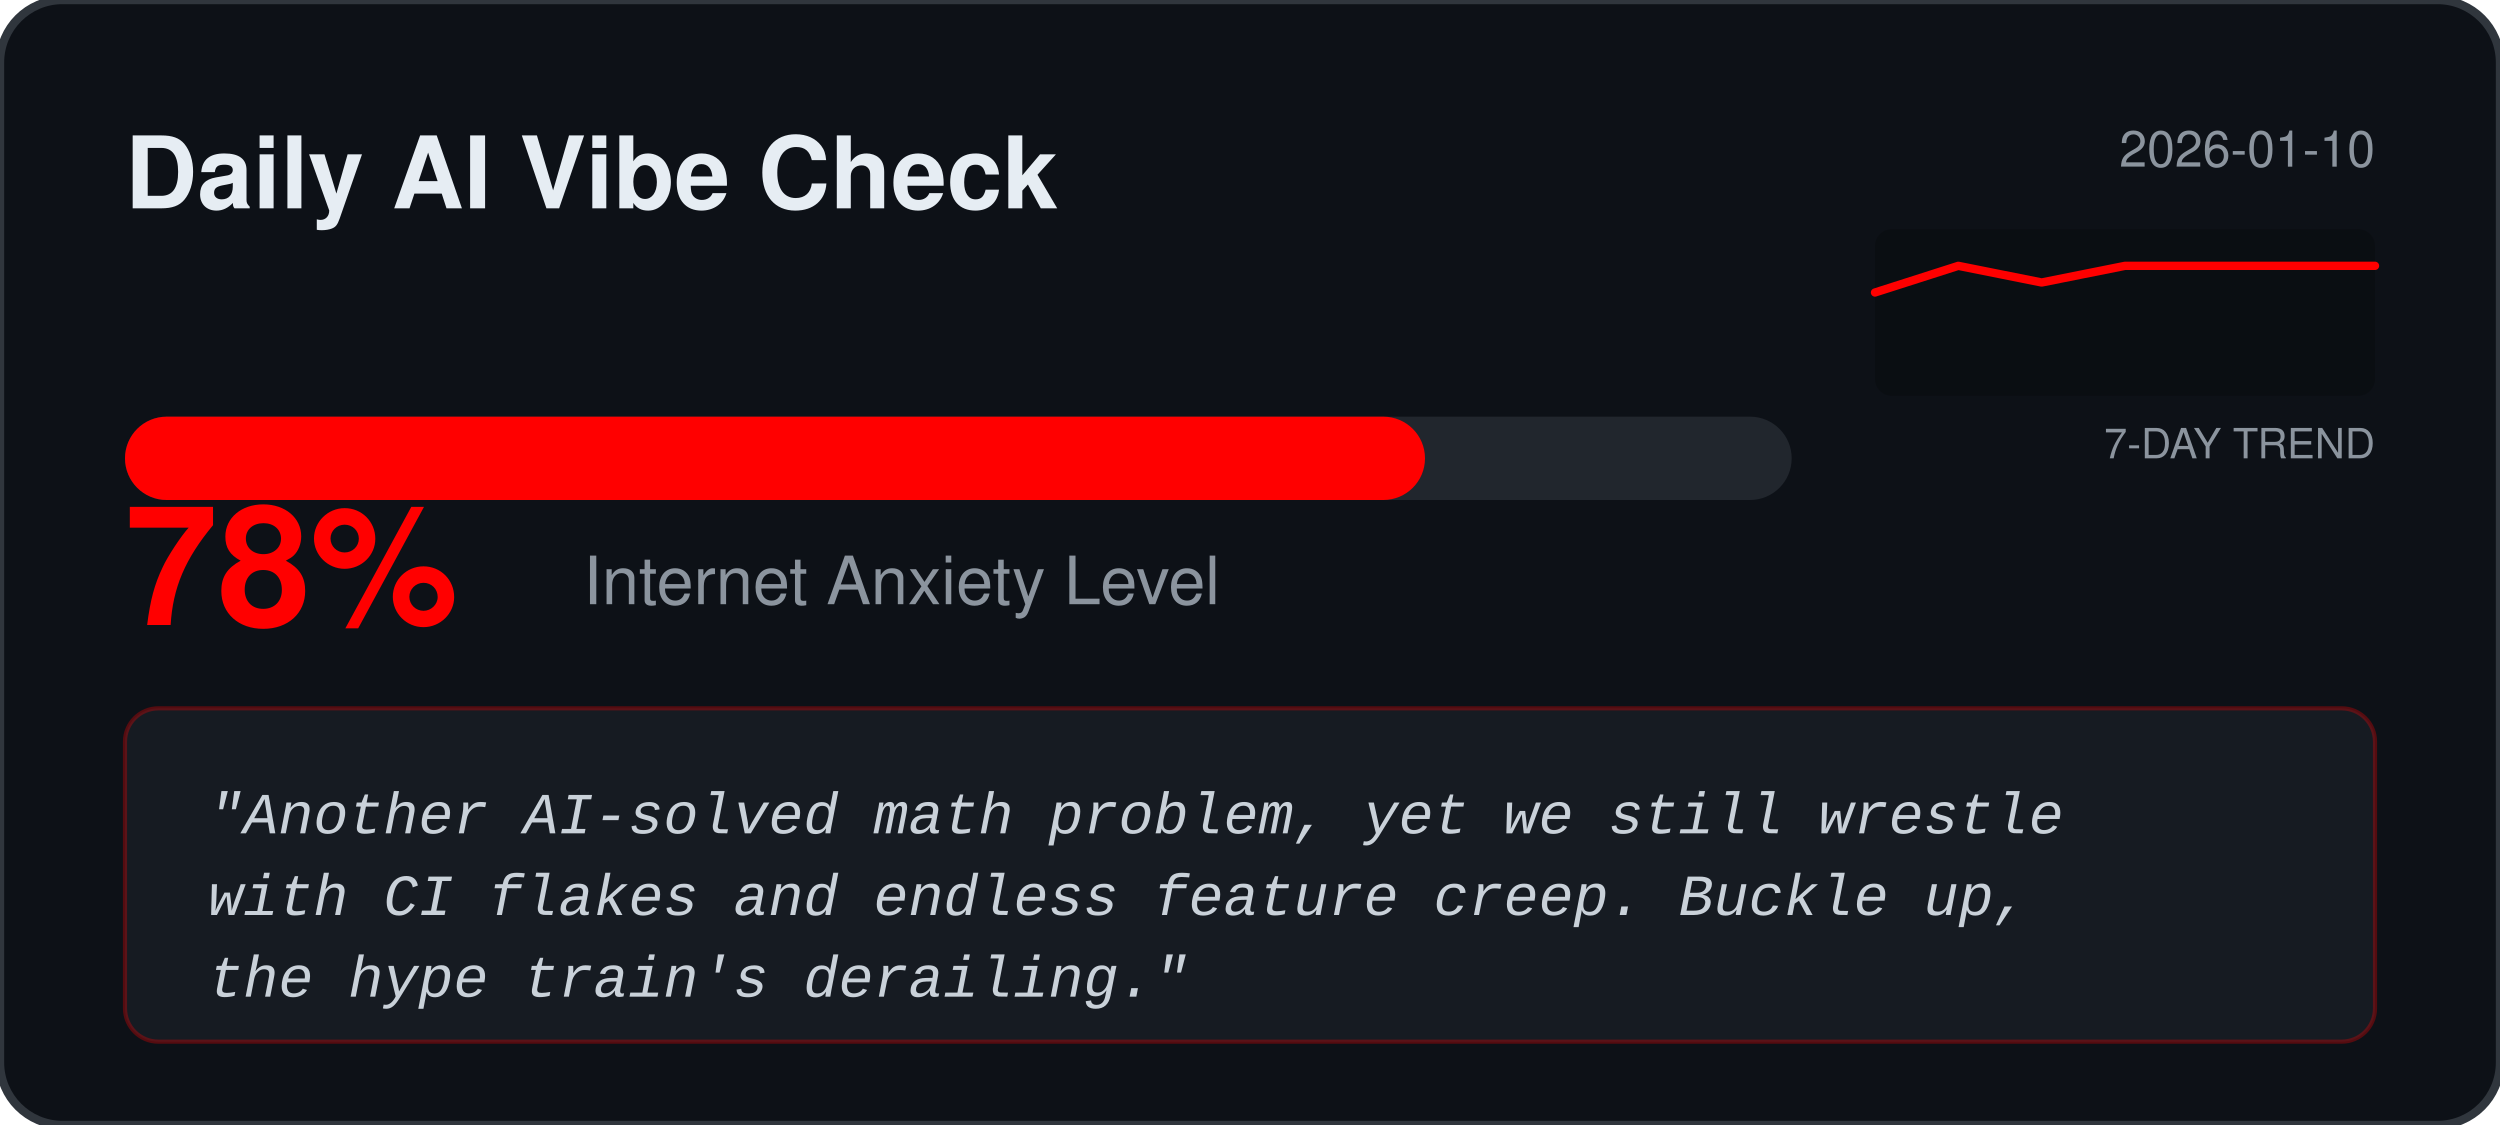
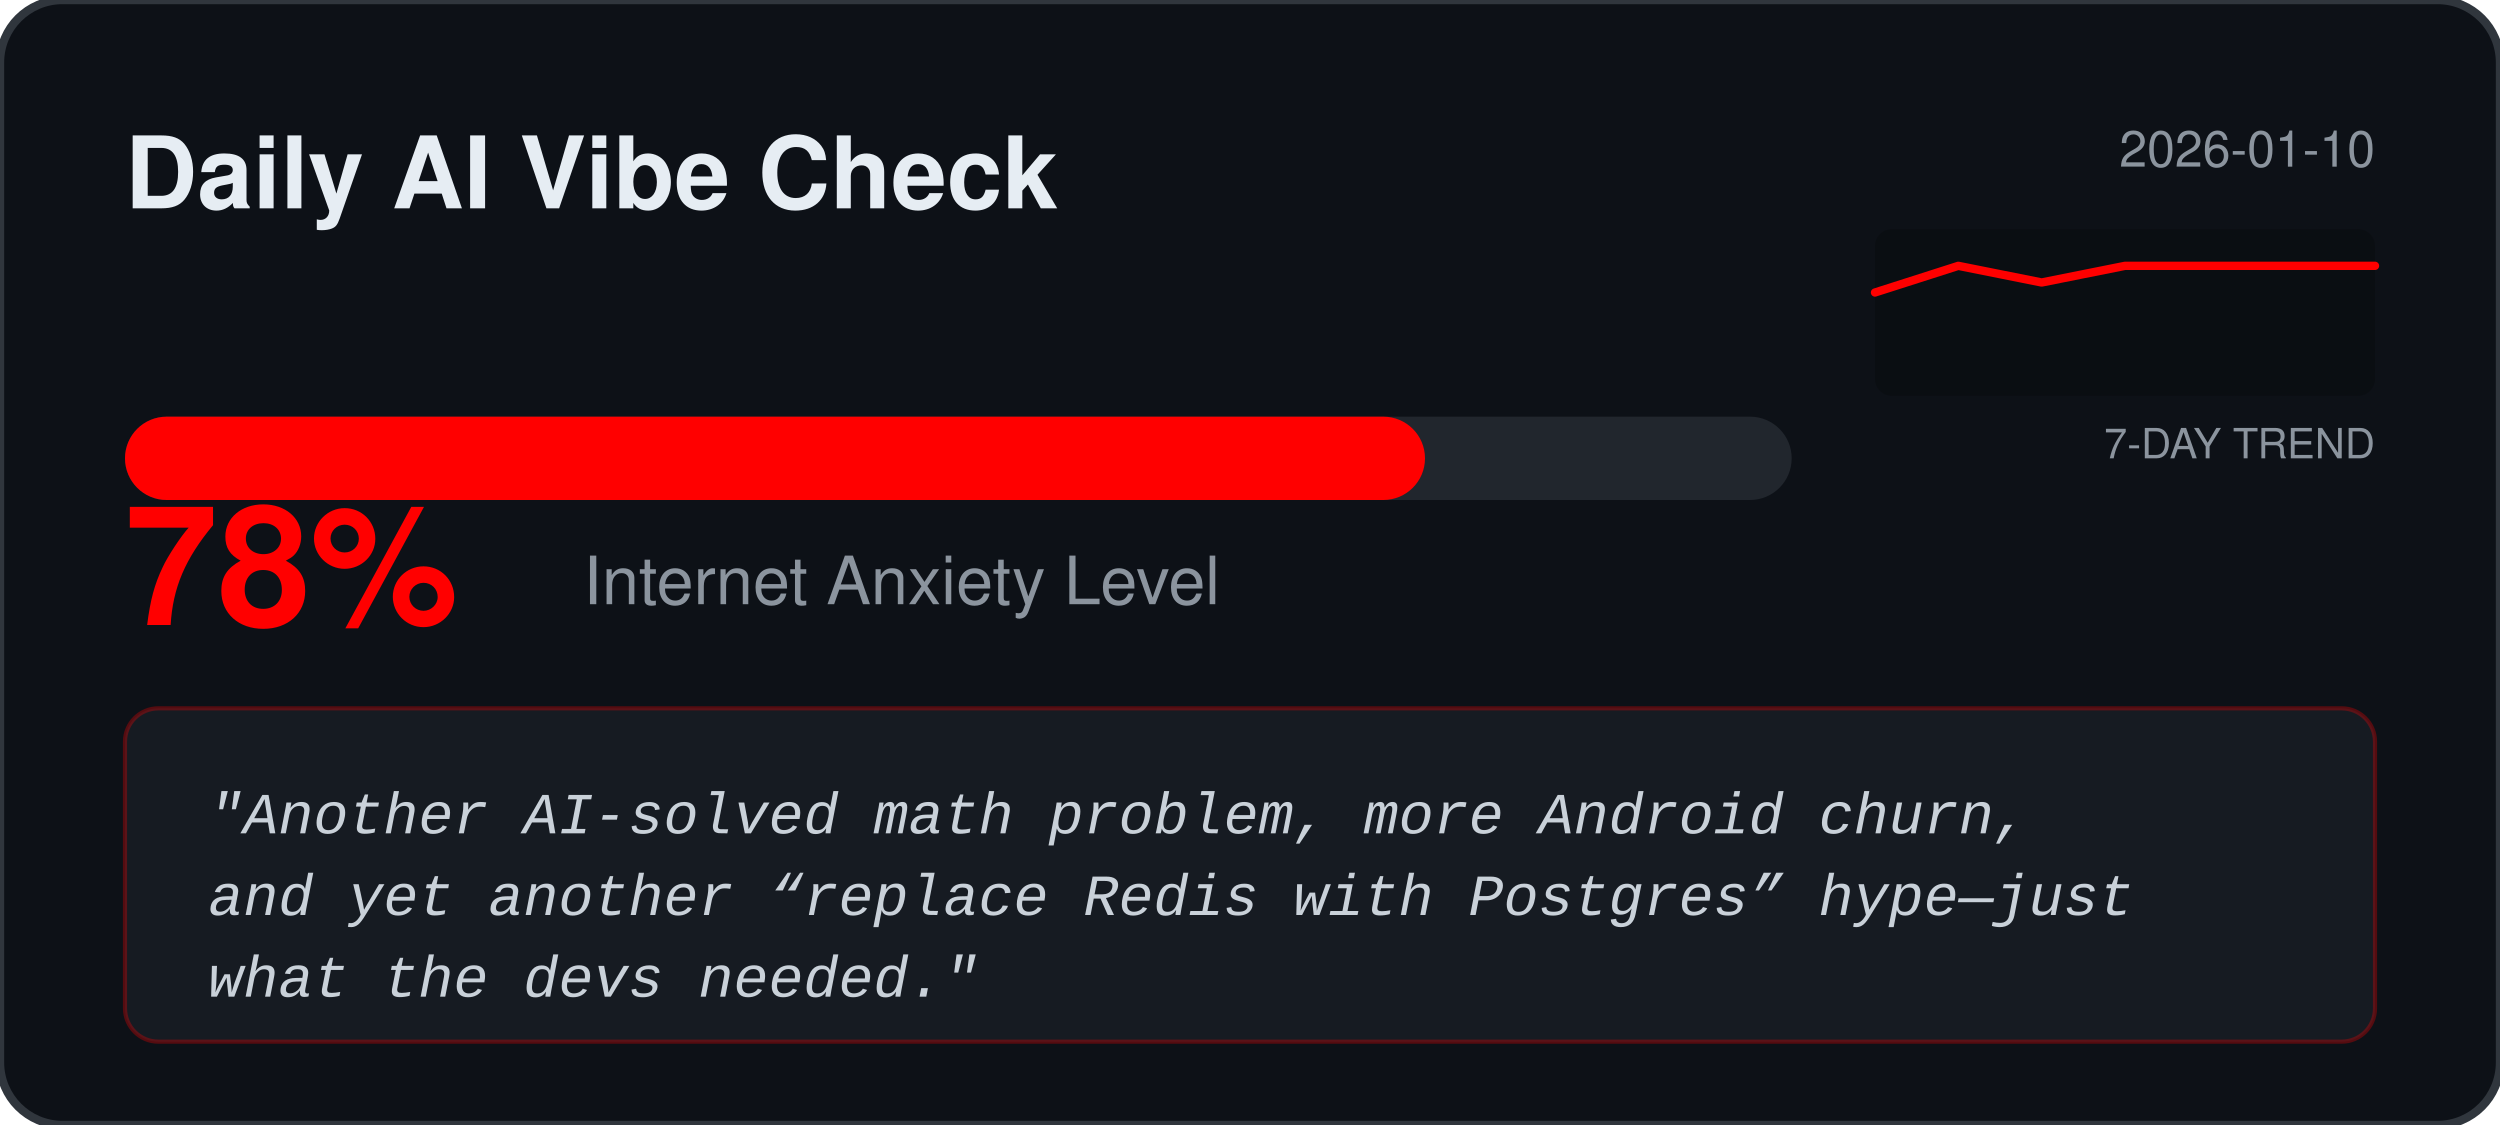
<svg xmlns="http://www.w3.org/2000/svg" width="600" height="270" viewBox="0 0 600 270" fill="none">
  <rect width="600" height="270" rx="15" fill="#0D1117" stroke="#30363D" stroke-width="2" />
  <text x="30" y="50" fill="#E6EDF3" font-family="Segoe UI, Helvetica, sans-serif" font-weight="bold" font-size="24">Daily AI Vibe Check</text>
  <text x="570" y="40" fill="#8B949E" font-family="Segoe UI, Helvetica, sans-serif" font-size="12" text-anchor="end">2026-01-10</text>
  <rect x="450" y="55" width="120" height="40" fill="#000000" fill-opacity="0.2" rx="4" />
  <text x="570" y="110" fill="#8B949E" font-family="Segoe UI, Helvetica, sans-serif" font-size="10" text-anchor="end">7-DAY TREND</text>
  <polyline points="450.0,70.2 470.0,63.8 490.0,67.8 510.0,63.8 530.0,63.8 550.0,63.8 570.0,63.8" fill="none" stroke="#FF0000" stroke-width="2" stroke-linecap="round" stroke-linejoin="round" />
  <rect x="30" y="100" width="400" height="20" rx="10" fill="#21262D" />
  <rect x="30" y="100" width="312.0" height="20" rx="10" fill="#FF0000" />
  <text x="30" y="150" fill="#FF0000" font-family="Segoe UI, Helvetica, sans-serif" font-weight="bold" font-size="40">78%</text>
  <text x="140" y="145" fill="#8B949E" font-family="Segoe UI, Helvetica, sans-serif" font-size="16">Internet Anxiety Level</text>
  <rect x="30" y="170" width="540" height="80" rx="8" fill="#161B22" stroke="#FF0000" stroke-opacity="0.3" />
  <text x="50" y="200" fill="#C9D1D9" font-family="Courier New, monospace" font-size="14" font-style="italic">
-     <tspan x="50" dy="0">"Another AI-solved math problem, yet we still wrestle</tspan>
-     <tspan x="50" dy="1.4em">with CI flakes and endless feature creep. Buckle up,</tspan>
-     <tspan x="50" dy="1.4em">the hype train's derailing."</tspan>
+     <tspan x="50" dy="0">"Another AI‑solved math problem, more Android churn,</tspan>
+     <tspan x="50" dy="1.4em">and yet another “replace Redis with Postgres” hype—just</tspan>
+     <tspan x="50" dy="1.4em">what the devs needed."</tspan>
  </text>
</svg>
